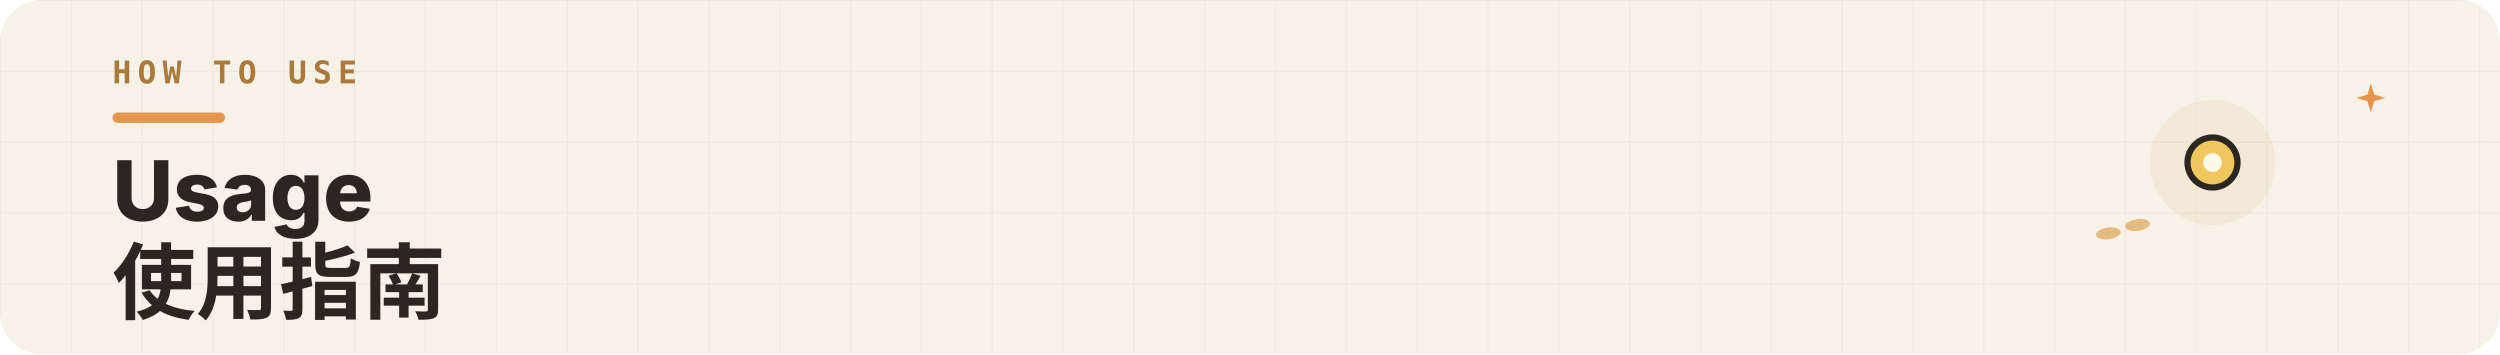
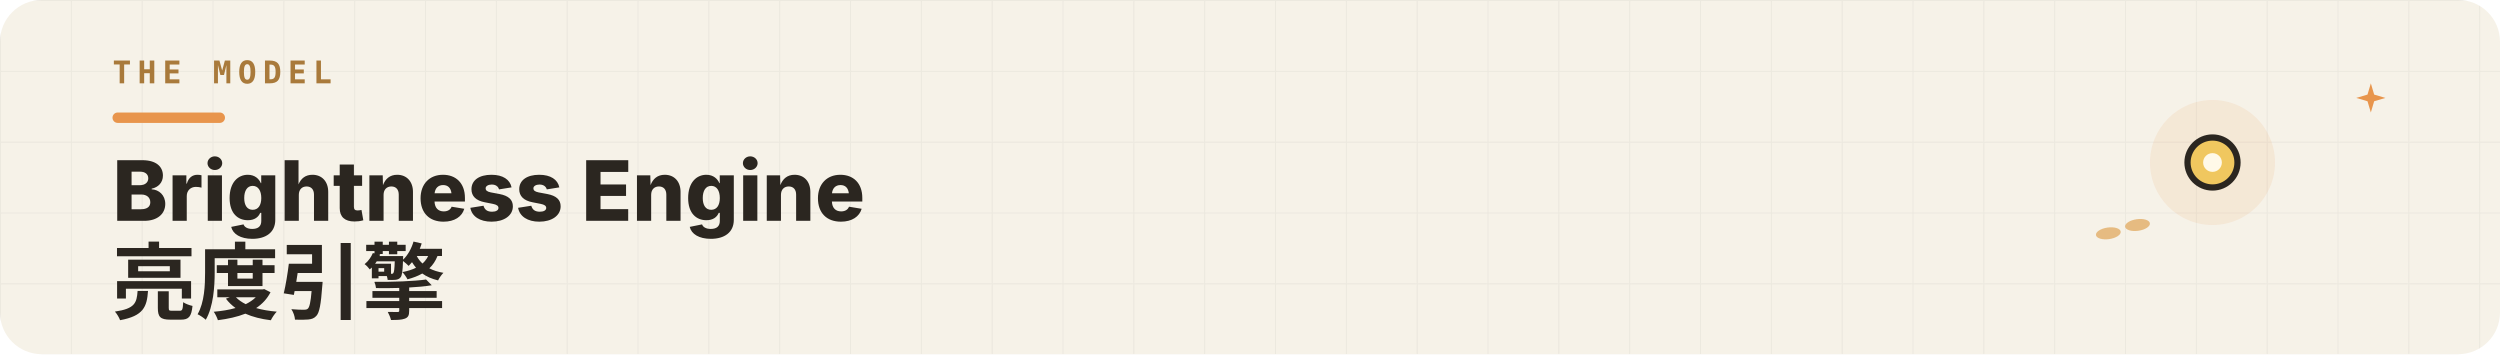
- <svg xmlns="http://www.w3.org/2000/svg" width="1200" height="170" viewBox="0 0 1200 170" role="img" aria-label="Usage · 使用指南">
+ <svg xmlns="http://www.w3.org/2000/svg" width="1200" height="170" viewBox="0 0 1200 170" role="img" aria-label="Brightness Engine · 亮度引擎">
  <defs>
    <pattern id="g" width="34" height="34" patternUnits="userSpaceOnUse">
      <path d="M34 0H0V34" fill="none" stroke="#2B2620" stroke-opacity="0.045" />
    </pattern>
  </defs>
  <rect width="1200" height="170" rx="20" fill="#F6F2E8" />
  <rect width="1200" height="170" rx="20" fill="url(#g)" />
-   <text x="54" y="40" font-family="ui-monospace, 'SF Mono', Menlo, monospace" font-size="15" font-weight="700" letter-spacing="3" fill="#A97A3B">HOW TO USE</text>
+   <text x="54" y="40" font-family="ui-monospace, 'SF Mono', Menlo, monospace" font-size="15" font-weight="700" letter-spacing="3" fill="#A97A3B">THE MODEL</text>
  <rect x="54" y="54" width="54" height="5" rx="2.5" fill="#E8954C" />
-   <text x="54" y="106" font-family="-apple-system, BlinkMacSystemFont, 'Segoe UI', sans-serif" font-size="40" font-weight="800" fill="#2B2620">Usage</text>
-   <text x="54" y="150" font-family="-apple-system, BlinkMacSystemFont, 'Segoe UI', 'PingFang SC', sans-serif" font-size="40" font-weight="800" fill="#2B2620">使用指南</text>
+   <text x="54" y="106" font-family="-apple-system, BlinkMacSystemFont, 'Segoe UI', sans-serif" font-size="40" font-weight="800" fill="#2B2620">Brightness Engine</text>
+   <text x="54" y="150" font-family="-apple-system, BlinkMacSystemFont, 'Segoe UI', 'PingFang SC', sans-serif" font-size="40" font-weight="800" fill="#2B2620">亮度引擎</text>
  <circle cx="1062" cy="78" r="30" fill="#E8954C" opacity="0.12" />
  <circle cx="1062" cy="78" r="12" fill="#F0C75F" stroke="#2B2620" stroke-width="3" />
  <circle cx="1062" cy="78" r="4.5" fill="#FFF9E8" />
  <ellipse cx="1012" cy="112" rx="6" ry="2.8" fill="#D98E2B" opacity="0.55" transform="rotate(-8 1012 112)" />
  <ellipse cx="1026" cy="108" rx="6" ry="2.8" fill="#D98E2B" opacity="0.55" transform="rotate(-8 1026 108)" />
  <path d="M1138 40 L1139.6 45.4 L1145 47 L1139.6 48.6 L1138 54 L1136.4 48.6 L1131 47 L1136.4 45.4 Z" fill="#E8954C" />
</svg>
